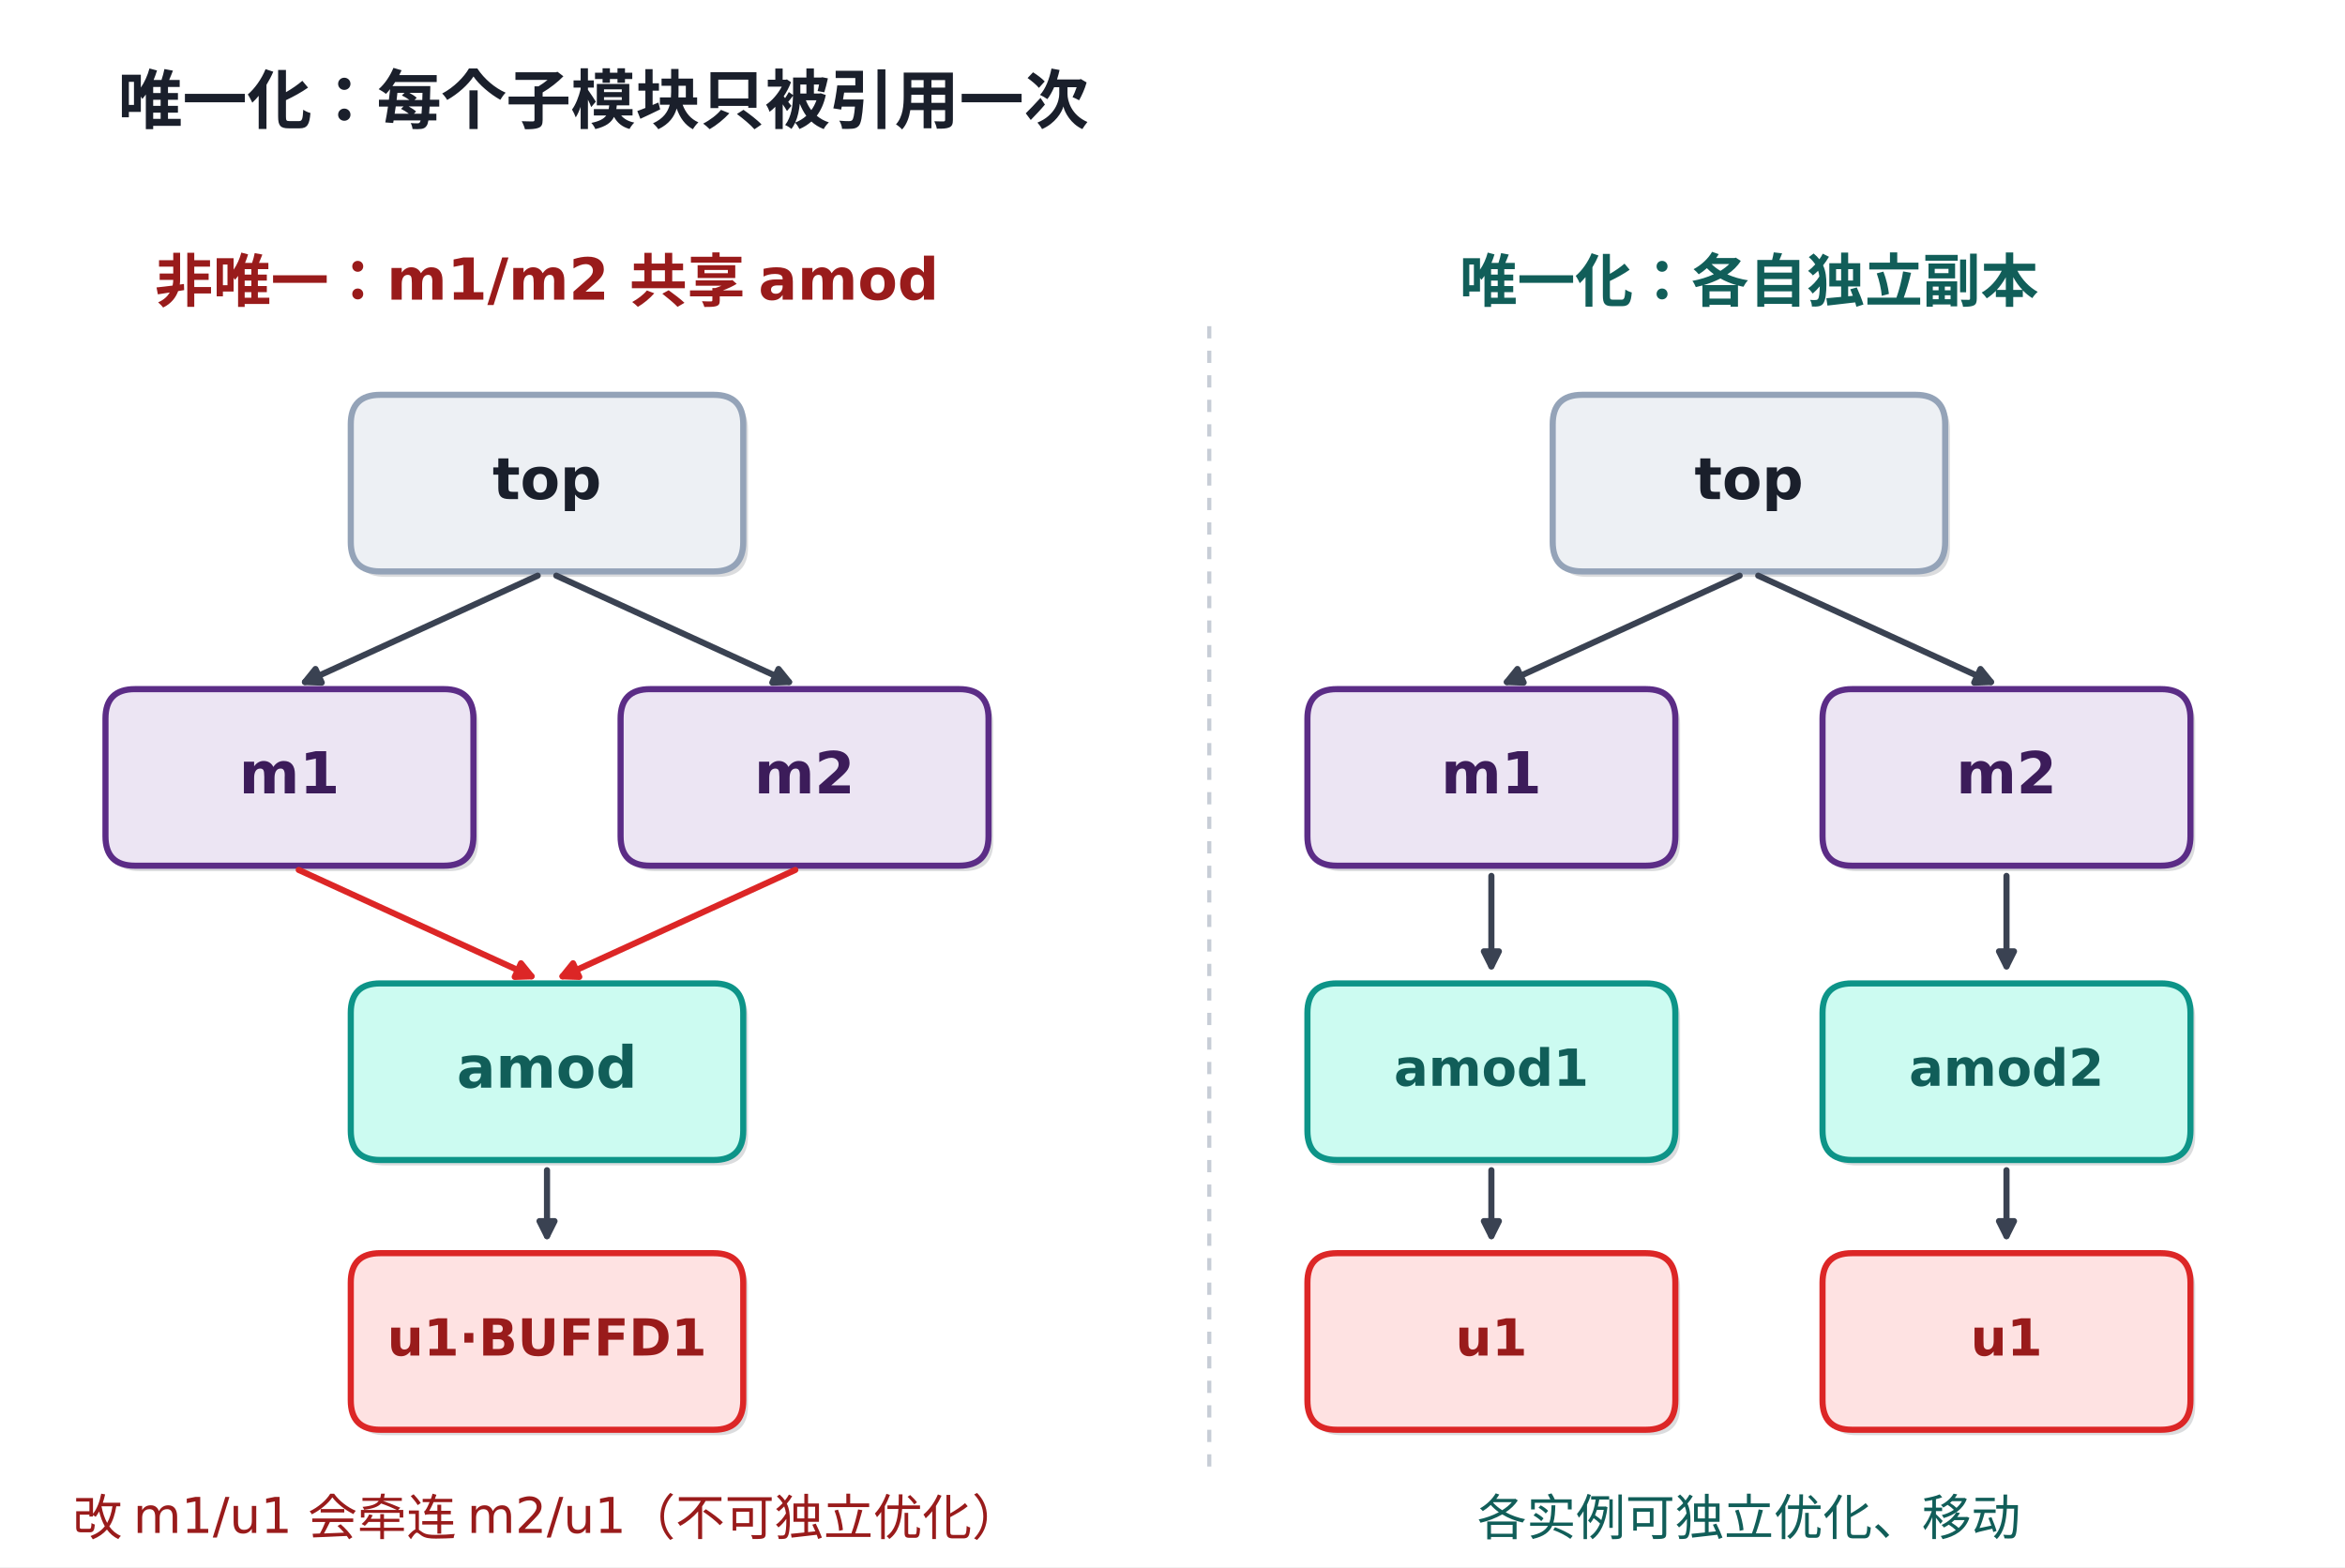
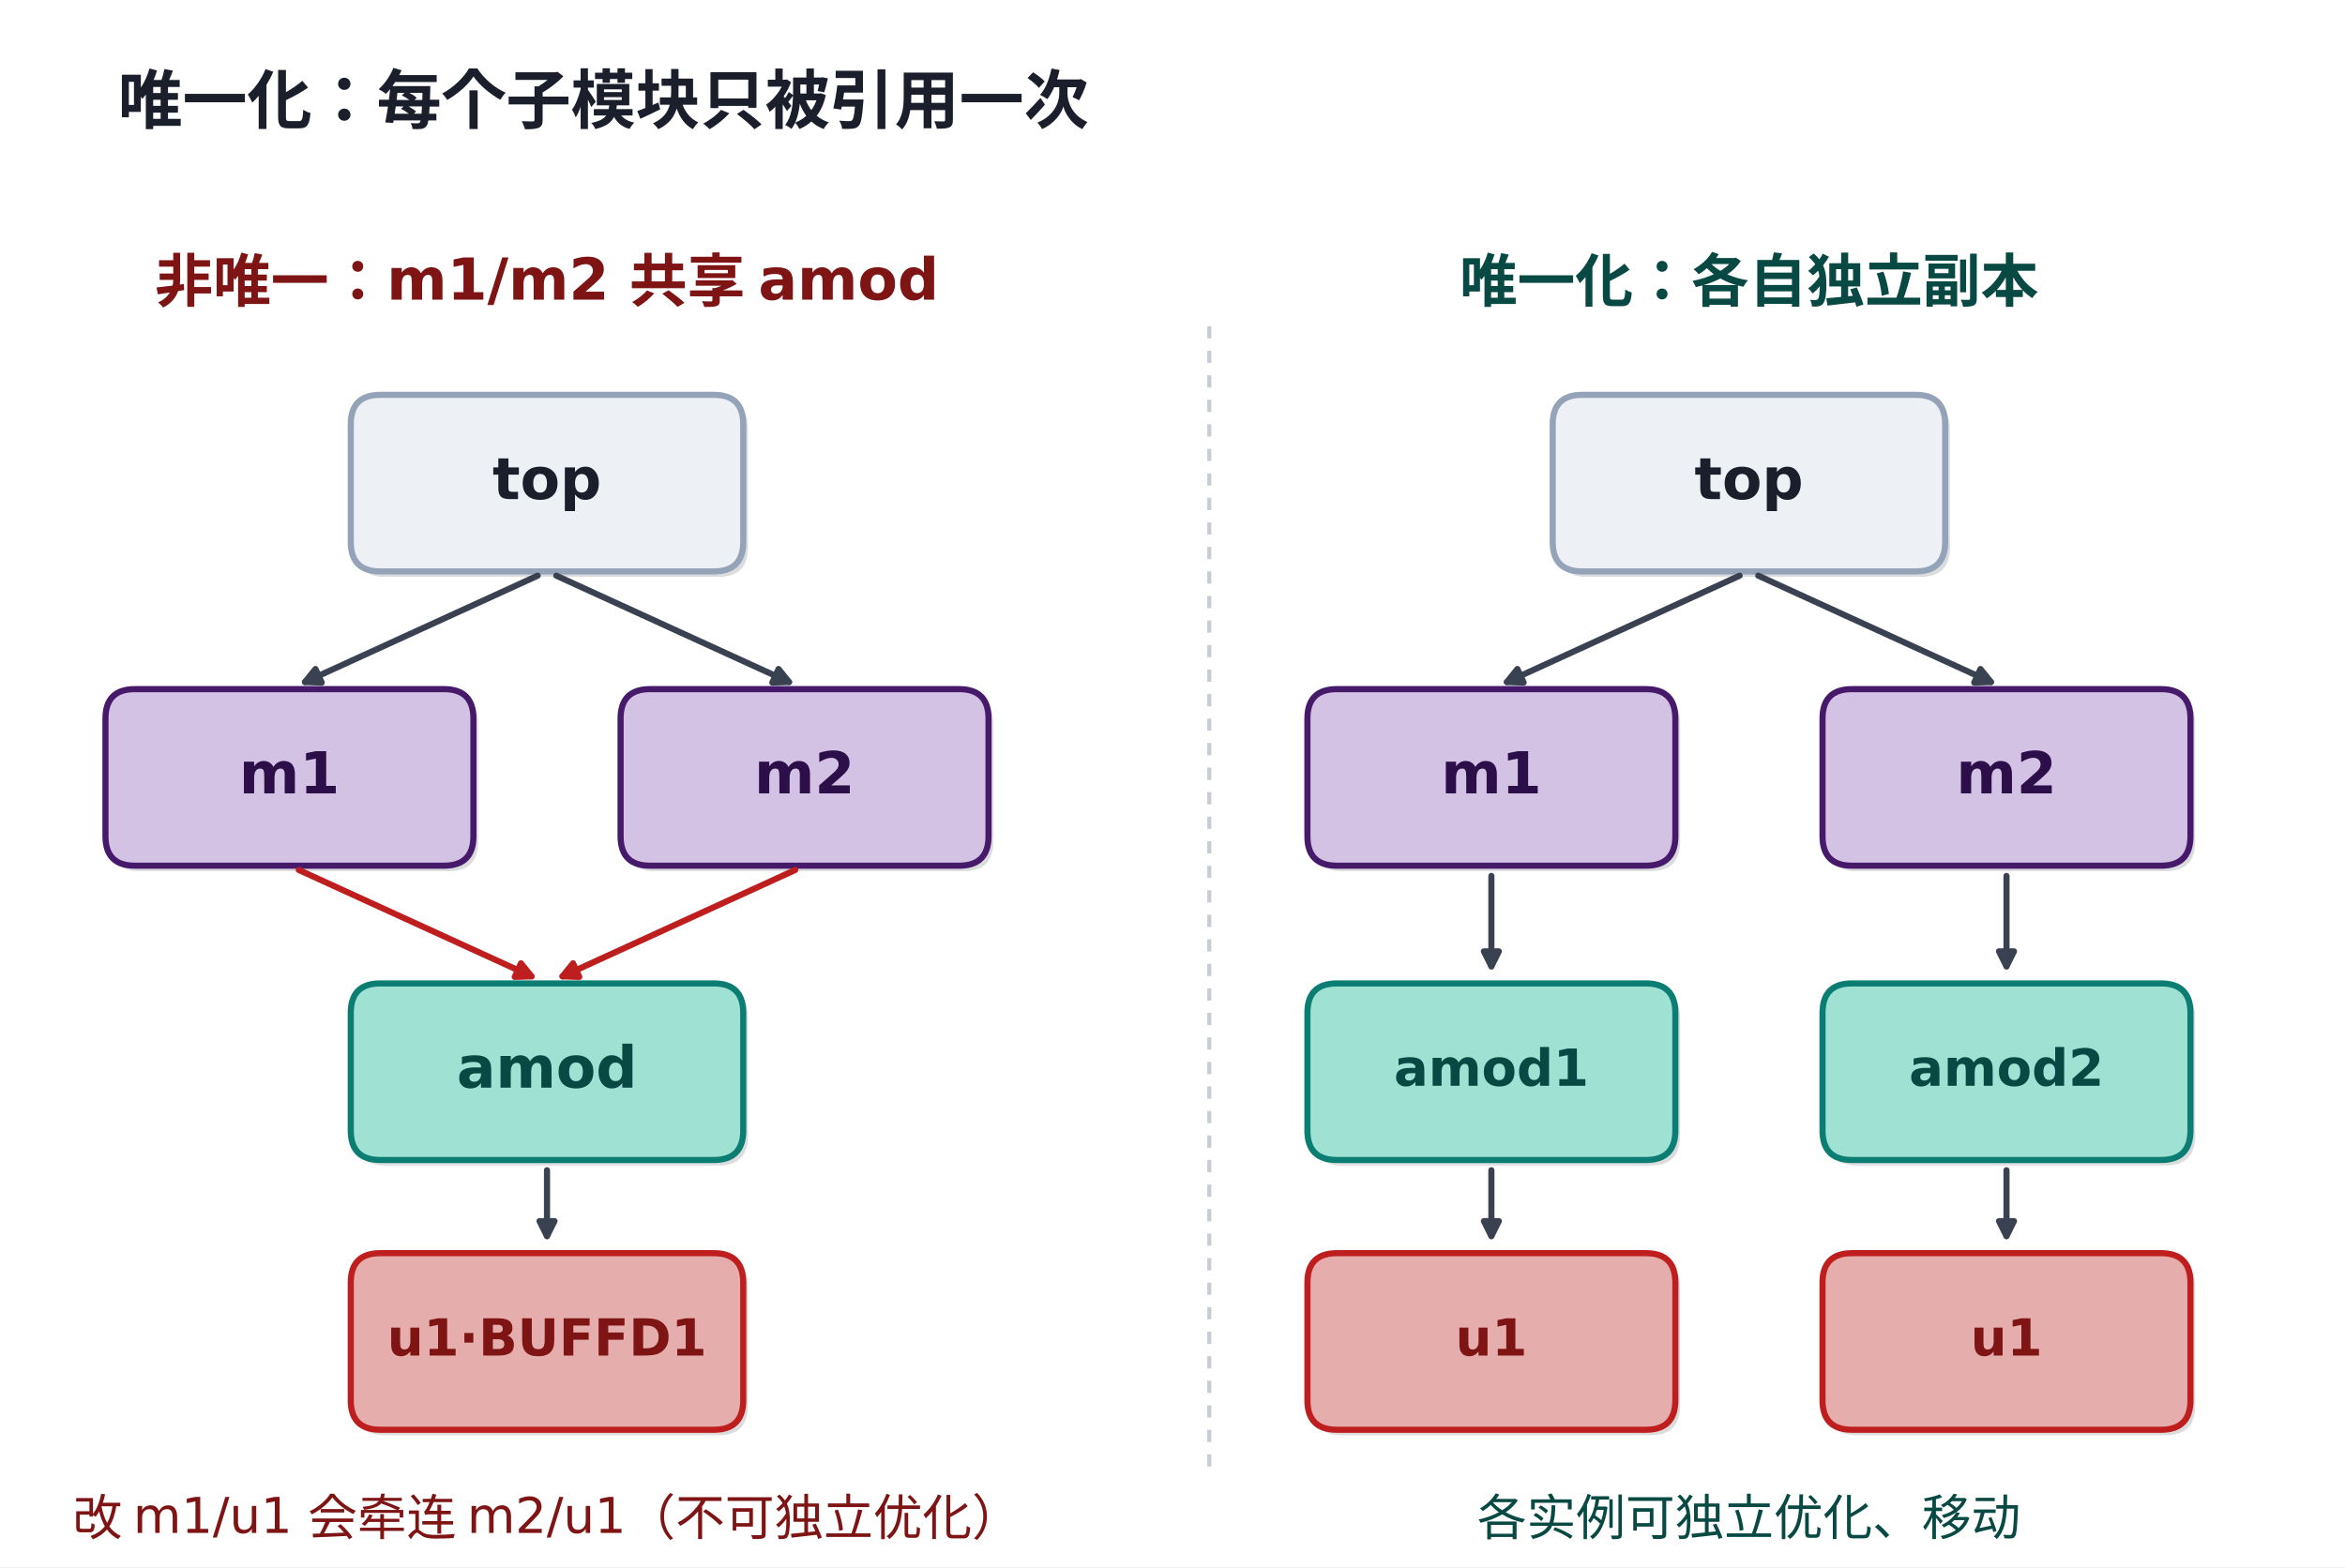
<svg xmlns="http://www.w3.org/2000/svg" width="688.32pt" height="460.085pt" viewBox="0 0 688.32 460.085" version="1.1">
  <defs>
    <style type="text/css">*{stroke-linejoin: round; stroke-linecap: butt}</style>
  </defs>
  <g id="figure_1">
    <g id="patch_1">
      <path d="M 0 460.085  L 688.32 460.085  L 688.32 0  L 0 0  z " style="fill: #ffffff" />
    </g>
    <g id="axes_1">
      <g id="patch_2">
-         <path d="M 5.76 452.16  L 682.56 452.16  L 682.56 5.76  L 5.76 5.76  z " clip-path="url(#pce12f690be)" style="fill: #ffffff" />
+         <path d="M 5.76 452.16  L 682.56 452.16  L 682.56 5.76  L 5.76 5.76  z " clip-path="url(#pd309c76c77)" style="fill: #ffffff" />
      </g>
      <g id="patch_3">
-         <path d="M 113 169.36  L 210.92 169.36  Q 219.56 169.36 219.56 160.72  L 219.56 126.16  Q 219.56 117.52 210.92 117.52  L 113 117.52  Q 104.36 117.52 104.36 126.16  L 104.36 160.72  Q 104.36 169.36 113 169.36  z " clip-path="url(#pce12f690be)" style="fill: #1a1f2b; opacity: 0.16" />
-         <path d="M 111.6 167.76  L 209.52 167.76  Q 218.16 167.76 218.16 159.12  L 218.16 124.56  Q 218.16 115.92 209.52 115.92  L 111.6 115.92  Q 102.96 115.92 102.96 124.56  L 102.96 159.12  Q 102.96 167.76 111.6 167.76  z " clip-path="url(#pce12f690be)" style="fill: #edf0f4; stroke: #94a3b8; stroke-width: 1.8; stroke-linejoin: miter" />
+         <path d="M 113 169.36  L 210.92 169.36  Q 219.56 169.36 219.56 160.72  L 219.56 126.16  Q 219.56 117.52 210.92 117.52  L 113 117.52  Q 104.36 117.52 104.36 126.16  L 104.36 160.72  Q 104.36 169.36 113 169.36  z " clip-path="url(#pd309c76c77)" style="fill: #1a1f2b; opacity: 0.16" />
+         <path d="M 111.6 167.76  L 209.52 167.76  Q 218.16 167.76 218.16 159.12  L 218.16 124.56  Q 218.16 115.92 209.52 115.92  L 111.6 115.92  Q 102.96 115.92 102.96 124.56  L 102.96 159.12  Q 102.96 167.76 111.6 167.76  z " clip-path="url(#pd309c76c77)" style="fill: #edf0f4; stroke: #94a3b8; stroke-width: 1.8; stroke-linejoin: miter" />
      </g>
      <g id="patch_4">
-         <path d="M 41 255.76  L 131.72 255.76  Q 140.36 255.76 140.36 247.12  L 140.36 212.56  Q 140.36 203.92 131.72 203.92  L 41 203.92  Q 32.36 203.92 32.36 212.56  L 32.36 247.12  Q 32.36 255.76 41 255.76  z " clip-path="url(#pce12f690be)" style="fill: #1a1f2b; opacity: 0.16" />
-         <path d="M 39.6 254.16  L 130.32 254.16  Q 138.96 254.16 138.96 245.52  L 138.96 210.96  Q 138.96 202.32 130.32 202.32  L 39.6 202.32  Q 30.96 202.32 30.96 210.96  L 30.96 245.52  Q 30.96 254.16 39.6 254.16  z " clip-path="url(#pce12f690be)" style="fill: #ece5f3; stroke: #5b2c86; stroke-width: 1.8; stroke-linejoin: miter" />
+         <path d="M 41 255.76  L 131.72 255.76  Q 140.36 255.76 140.36 247.12  L 140.36 212.56  Q 140.36 203.92 131.72 203.92  L 41 203.92  Q 32.36 203.92 32.36 212.56  L 32.36 247.12  Q 32.36 255.76 41 255.76  z " clip-path="url(#pd309c76c77)" style="fill: #1a1f2b; opacity: 0.16" />
+         <path d="M 39.6 254.16  L 130.32 254.16  Q 138.96 254.16 138.96 245.52  L 138.96 210.96  Q 138.96 202.32 130.32 202.32  L 39.6 202.32  Q 30.96 202.32 30.96 210.96  L 30.96 245.52  Q 30.96 254.16 39.6 254.16  z " clip-path="url(#pd309c76c77)" style="fill: #d4c2e5; stroke: #46196b; stroke-width: 1.8; stroke-linejoin: miter" />
      </g>
      <g id="patch_5">
-         <path d="M 192.2 255.76  L 282.92 255.76  Q 291.56 255.76 291.56 247.12  L 291.56 212.56  Q 291.56 203.92 282.92 203.92  L 192.2 203.92  Q 183.56 203.92 183.56 212.56  L 183.56 247.12  Q 183.56 255.76 192.2 255.76  z " clip-path="url(#pce12f690be)" style="fill: #1a1f2b; opacity: 0.16" />
-         <path d="M 190.8 254.16  L 281.52 254.16  Q 290.16 254.16 290.16 245.52  L 290.16 210.96  Q 290.16 202.32 281.52 202.32  L 190.8 202.32  Q 182.16 202.32 182.16 210.96  L 182.16 245.52  Q 182.16 254.16 190.8 254.16  z " clip-path="url(#pce12f690be)" style="fill: #ece5f3; stroke: #5b2c86; stroke-width: 1.8; stroke-linejoin: miter" />
+         <path d="M 192.2 255.76  L 282.92 255.76  Q 291.56 255.76 291.56 247.12  L 291.56 212.56  Q 291.56 203.92 282.92 203.92  L 192.2 203.92  Q 183.56 203.92 183.56 212.56  L 183.56 247.12  Q 183.56 255.76 192.2 255.76  z " clip-path="url(#pd309c76c77)" style="fill: #1a1f2b; opacity: 0.16" />
+         <path d="M 190.8 254.16  L 281.52 254.16  Q 290.16 254.16 290.16 245.52  L 290.16 210.96  Q 290.16 202.32 281.52 202.32  L 190.8 202.32  Q 182.16 202.32 182.16 210.96  L 182.16 245.52  Q 182.16 254.16 190.8 254.16  z " clip-path="url(#pd309c76c77)" style="fill: #d4c2e5; stroke: #46196b; stroke-width: 1.8; stroke-linejoin: miter" />
      </g>
      <g id="patch_6">
-         <path d="M 113 342.16  L 210.92 342.16  Q 219.56 342.16 219.56 333.52  L 219.56 298.96  Q 219.56 290.32 210.92 290.32  L 113 290.32  Q 104.36 290.32 104.36 298.96  L 104.36 333.52  Q 104.36 342.16 113 342.16  z " clip-path="url(#pce12f690be)" style="fill: #1a1f2b; opacity: 0.16" />
-         <path d="M 111.6 340.56  L 209.52 340.56  Q 218.16 340.56 218.16 331.92  L 218.16 297.36  Q 218.16 288.72 209.52 288.72  L 111.6 288.72  Q 102.96 288.72 102.96 297.36  L 102.96 331.92  Q 102.96 340.56 111.6 340.56  z " clip-path="url(#pce12f690be)" style="fill: #ccfbf1; stroke: #0d9488; stroke-width: 1.8; stroke-linejoin: miter" />
+         <path d="M 113 342.16  L 210.92 342.16  Q 219.56 342.16 219.56 333.52  L 219.56 298.96  Q 219.56 290.32 210.92 290.32  L 113 290.32  Q 104.36 290.32 104.36 298.96  L 104.36 333.52  Q 104.36 342.16 113 342.16  z " clip-path="url(#pd309c76c77)" style="fill: #1a1f2b; opacity: 0.16" />
+         <path d="M 111.6 340.56  L 209.52 340.56  Q 218.16 340.56 218.16 331.92  L 218.16 297.36  Q 218.16 288.72 209.52 288.72  L 111.6 288.72  Q 102.96 288.72 102.96 297.36  L 102.96 331.92  Q 102.96 340.56 111.6 340.56  z " clip-path="url(#pd309c76c77)" style="fill: #9fe2d4; stroke: #0b7d72; stroke-width: 1.8; stroke-linejoin: miter" />
      </g>
      <g id="patch_7">
-         <path d="M 113 421.36  L 210.92 421.36  Q 219.56 421.36 219.56 412.72  L 219.56 378.16  Q 219.56 369.52 210.92 369.52  L 113 369.52  Q 104.36 369.52 104.36 378.16  L 104.36 412.72  Q 104.36 421.36 113 421.36  z " clip-path="url(#pce12f690be)" style="fill: #1a1f2b; opacity: 0.16" />
-         <path d="M 111.6 419.76  L 209.52 419.76  Q 218.16 419.76 218.16 411.12  L 218.16 376.56  Q 218.16 367.92 209.52 367.92  L 111.6 367.92  Q 102.96 367.92 102.96 376.56  L 102.96 411.12  Q 102.96 419.76 111.6 419.76  z " clip-path="url(#pce12f690be)" style="fill: #fee2e2; stroke: #dc2626; stroke-width: 1.8; stroke-linejoin: miter" />
+         <path d="M 113 421.36  L 210.92 421.36  Q 219.56 421.36 219.56 412.72  L 219.56 378.16  Q 219.56 369.52 210.92 369.52  L 113 369.52  Q 104.36 369.52 104.36 378.16  L 104.36 412.72  Q 104.36 421.36 113 421.36  z " clip-path="url(#pd309c76c77)" style="fill: #1a1f2b; opacity: 0.16" />
+         <path d="M 111.6 419.76  L 209.52 419.76  Q 218.16 419.76 218.16 411.12  L 218.16 376.56  Q 218.16 367.92 209.52 367.92  L 111.6 367.92  Q 102.96 367.92 102.96 376.56  L 102.96 411.12  Q 102.96 419.76 111.6 419.76  z " clip-path="url(#pd309c76c77)" style="fill: #e6adad; stroke: #be1e1e; stroke-width: 1.8; stroke-linejoin: miter" />
      </g>
      <g id="patch_8">
-         <path d="M 465.8 169.36  L 563.72 169.36  Q 572.36 169.36 572.36 160.72  L 572.36 126.16  Q 572.36 117.52 563.72 117.52  L 465.8 117.52  Q 457.16 117.52 457.16 126.16  L 457.16 160.72  Q 457.16 169.36 465.8 169.36  z " clip-path="url(#pce12f690be)" style="fill: #1a1f2b; opacity: 0.16" />
-         <path d="M 464.4 167.76  L 562.32 167.76  Q 570.96 167.76 570.96 159.12  L 570.96 124.56  Q 570.96 115.92 562.32 115.92  L 464.4 115.92  Q 455.76 115.92 455.76 124.56  L 455.76 159.12  Q 455.76 167.76 464.4 167.76  z " clip-path="url(#pce12f690be)" style="fill: #edf0f4; stroke: #94a3b8; stroke-width: 1.8; stroke-linejoin: miter" />
+         <path d="M 465.8 169.36  L 563.72 169.36  Q 572.36 169.36 572.36 160.72  L 572.36 126.16  Q 572.36 117.52 563.72 117.52  L 465.8 117.52  Q 457.16 117.52 457.16 126.16  L 457.16 160.72  Q 457.16 169.36 465.8 169.36  z " clip-path="url(#pd309c76c77)" style="fill: #1a1f2b; opacity: 0.16" />
+         <path d="M 464.4 167.76  L 562.32 167.76  Q 570.96 167.76 570.96 159.12  L 570.96 124.56  Q 570.96 115.92 562.32 115.92  L 464.4 115.92  Q 455.76 115.92 455.76 124.56  L 455.76 159.12  Q 455.76 167.76 464.4 167.76  z " clip-path="url(#pd309c76c77)" style="fill: #edf0f4; stroke: #94a3b8; stroke-width: 1.8; stroke-linejoin: miter" />
      </g>
      <g id="patch_9">
-         <path d="M 393.8 255.76  L 484.52 255.76  Q 493.16 255.76 493.16 247.12  L 493.16 212.56  Q 493.16 203.92 484.52 203.92  L 393.8 203.92  Q 385.16 203.92 385.16 212.56  L 385.16 247.12  Q 385.16 255.76 393.8 255.76  z " clip-path="url(#pce12f690be)" style="fill: #1a1f2b; opacity: 0.16" />
-         <path d="M 392.4 254.16  L 483.12 254.16  Q 491.76 254.16 491.76 245.52  L 491.76 210.96  Q 491.76 202.32 483.12 202.32  L 392.4 202.32  Q 383.76 202.32 383.76 210.96  L 383.76 245.52  Q 383.76 254.16 392.4 254.16  z " clip-path="url(#pce12f690be)" style="fill: #ece5f3; stroke: #5b2c86; stroke-width: 1.8; stroke-linejoin: miter" />
+         <path d="M 393.8 255.76  L 484.52 255.76  Q 493.16 255.76 493.16 247.12  L 493.16 212.56  Q 493.16 203.92 484.52 203.92  L 393.8 203.92  Q 385.16 203.92 385.16 212.56  L 385.16 247.12  Q 385.16 255.76 393.8 255.76  z " clip-path="url(#pd309c76c77)" style="fill: #1a1f2b; opacity: 0.16" />
+         <path d="M 392.4 254.16  L 483.12 254.16  Q 491.76 254.16 491.76 245.52  L 491.76 210.96  Q 491.76 202.32 483.12 202.32  L 392.4 202.32  Q 383.76 202.32 383.76 210.96  L 383.76 245.52  Q 383.76 254.16 392.4 254.16  z " clip-path="url(#pd309c76c77)" style="fill: #d4c2e5; stroke: #46196b; stroke-width: 1.8; stroke-linejoin: miter" />
      </g>
      <g id="patch_10">
-         <path d="M 545 255.76  L 635.72 255.76  Q 644.36 255.76 644.36 247.12  L 644.36 212.56  Q 644.36 203.92 635.72 203.92  L 545 203.92  Q 536.36 203.92 536.36 212.56  L 536.36 247.12  Q 536.36 255.76 545 255.76  z " clip-path="url(#pce12f690be)" style="fill: #1a1f2b; opacity: 0.16" />
-         <path d="M 543.6 254.16  L 634.32 254.16  Q 642.96 254.16 642.96 245.52  L 642.96 210.96  Q 642.96 202.32 634.32 202.32  L 543.6 202.32  Q 534.96 202.32 534.96 210.96  L 534.96 245.52  Q 534.96 254.16 543.6 254.16  z " clip-path="url(#pce12f690be)" style="fill: #ece5f3; stroke: #5b2c86; stroke-width: 1.8; stroke-linejoin: miter" />
+         <path d="M 545 255.76  L 635.72 255.76  Q 644.36 255.76 644.36 247.12  L 644.36 212.56  Q 644.36 203.92 635.72 203.92  L 545 203.92  Q 536.36 203.92 536.36 212.56  L 536.36 247.12  Q 536.36 255.76 545 255.76  z " clip-path="url(#pd309c76c77)" style="fill: #1a1f2b; opacity: 0.16" />
+         <path d="M 543.6 254.16  L 634.32 254.16  Q 642.96 254.16 642.96 245.52  L 642.96 210.96  Q 642.96 202.32 634.32 202.32  L 543.6 202.32  Q 534.96 202.32 534.96 210.96  L 534.96 245.52  Q 534.96 254.16 543.6 254.16  z " clip-path="url(#pd309c76c77)" style="fill: #d4c2e5; stroke: #46196b; stroke-width: 1.8; stroke-linejoin: miter" />
      </g>
      <g id="patch_11">
-         <path d="M 393.8 342.16  L 484.52 342.16  Q 493.16 342.16 493.16 333.52  L 493.16 298.96  Q 493.16 290.32 484.52 290.32  L 393.8 290.32  Q 385.16 290.32 385.16 298.96  L 385.16 333.52  Q 385.16 342.16 393.8 342.16  z " clip-path="url(#pce12f690be)" style="fill: #1a1f2b; opacity: 0.16" />
-         <path d="M 392.4 340.56  L 483.12 340.56  Q 491.76 340.56 491.76 331.92  L 491.76 297.36  Q 491.76 288.72 483.12 288.72  L 392.4 288.72  Q 383.76 288.72 383.76 297.36  L 383.76 331.92  Q 383.76 340.56 392.4 340.56  z " clip-path="url(#pce12f690be)" style="fill: #ccfbf1; stroke: #0d9488; stroke-width: 1.8; stroke-linejoin: miter" />
+         <path d="M 393.8 342.16  L 484.52 342.16  Q 493.16 342.16 493.16 333.52  L 493.16 298.96  Q 493.16 290.32 484.52 290.32  L 393.8 290.32  Q 385.16 290.32 385.16 298.96  L 385.16 333.52  Q 385.16 342.16 393.8 342.16  z " clip-path="url(#pd309c76c77)" style="fill: #1a1f2b; opacity: 0.16" />
+         <path d="M 392.4 340.56  L 483.12 340.56  Q 491.76 340.56 491.76 331.92  L 491.76 297.36  Q 491.76 288.72 483.12 288.72  L 392.4 288.72  Q 383.76 288.72 383.76 297.36  L 383.76 331.92  Q 383.76 340.56 392.4 340.56  z " clip-path="url(#pd309c76c77)" style="fill: #9fe2d4; stroke: #0b7d72; stroke-width: 1.8; stroke-linejoin: miter" />
      </g>
      <g id="patch_12">
-         <path d="M 545 342.16  L 635.72 342.16  Q 644.36 342.16 644.36 333.52  L 644.36 298.96  Q 644.36 290.32 635.72 290.32  L 545 290.32  Q 536.36 290.32 536.36 298.96  L 536.36 333.52  Q 536.36 342.16 545 342.16  z " clip-path="url(#pce12f690be)" style="fill: #1a1f2b; opacity: 0.16" />
-         <path d="M 543.6 340.56  L 634.32 340.56  Q 642.96 340.56 642.96 331.92  L 642.96 297.36  Q 642.96 288.72 634.32 288.72  L 543.6 288.72  Q 534.96 288.72 534.96 297.36  L 534.96 331.92  Q 534.96 340.56 543.6 340.56  z " clip-path="url(#pce12f690be)" style="fill: #ccfbf1; stroke: #0d9488; stroke-width: 1.8; stroke-linejoin: miter" />
+         <path d="M 545 342.16  L 635.72 342.16  Q 644.36 342.16 644.36 333.52  L 644.36 298.96  Q 644.36 290.32 635.72 290.32  L 545 290.32  Q 536.36 290.32 536.36 298.96  L 536.36 333.52  Q 536.36 342.16 545 342.16  z " clip-path="url(#pd309c76c77)" style="fill: #1a1f2b; opacity: 0.16" />
+         <path d="M 543.6 340.56  L 634.32 340.56  Q 642.96 340.56 642.96 331.92  L 642.96 297.36  Q 642.96 288.72 634.32 288.72  L 543.6 288.72  Q 534.96 288.72 534.96 297.36  L 534.96 331.92  Q 534.96 340.56 543.6 340.56  z " clip-path="url(#pd309c76c77)" style="fill: #9fe2d4; stroke: #0b7d72; stroke-width: 1.8; stroke-linejoin: miter" />
      </g>
      <g id="patch_13">
-         <path d="M 393.8 421.36  L 484.52 421.36  Q 493.16 421.36 493.16 412.72  L 493.16 378.16  Q 493.16 369.52 484.52 369.52  L 393.8 369.52  Q 385.16 369.52 385.16 378.16  L 385.16 412.72  Q 385.16 421.36 393.8 421.36  z " clip-path="url(#pce12f690be)" style="fill: #1a1f2b; opacity: 0.16" />
-         <path d="M 392.4 419.76  L 483.12 419.76  Q 491.76 419.76 491.76 411.12  L 491.76 376.56  Q 491.76 367.92 483.12 367.92  L 392.4 367.92  Q 383.76 367.92 383.76 376.56  L 383.76 411.12  Q 383.76 419.76 392.4 419.76  z " clip-path="url(#pce12f690be)" style="fill: #fee2e2; stroke: #dc2626; stroke-width: 1.8; stroke-linejoin: miter" />
+         <path d="M 393.8 421.36  L 484.52 421.36  Q 493.16 421.36 493.16 412.72  L 493.16 378.16  Q 493.16 369.52 484.52 369.52  L 393.8 369.52  Q 385.16 369.52 385.16 378.16  L 385.16 412.72  Q 385.16 421.36 393.8 421.36  z " clip-path="url(#pd309c76c77)" style="fill: #1a1f2b; opacity: 0.16" />
+         <path d="M 392.4 419.76  L 483.12 419.76  Q 491.76 419.76 491.76 411.12  L 491.76 376.56  Q 491.76 367.92 483.12 367.92  L 392.4 367.92  Q 383.76 367.92 383.76 376.56  L 383.76 411.12  Q 383.76 419.76 392.4 419.76  z " clip-path="url(#pd309c76c77)" style="fill: #e6adad; stroke: #be1e1e; stroke-width: 1.8; stroke-linejoin: miter" />
      </g>
      <g id="patch_14">
-         <path d="M 545 421.36  L 635.72 421.36  Q 644.36 421.36 644.36 412.72  L 644.36 378.16  Q 644.36 369.52 635.72 369.52  L 545 369.52  Q 536.36 369.52 536.36 378.16  L 536.36 412.72  Q 536.36 421.36 545 421.36  z " clip-path="url(#pce12f690be)" style="fill: #1a1f2b; opacity: 0.16" />
-         <path d="M 543.6 419.76  L 634.32 419.76  Q 642.96 419.76 642.96 411.12  L 642.96 376.56  Q 642.96 367.92 634.32 367.92  L 543.6 367.92  Q 534.96 367.92 534.96 376.56  L 534.96 411.12  Q 534.96 419.76 543.6 419.76  z " clip-path="url(#pce12f690be)" style="fill: #fee2e2; stroke: #dc2626; stroke-width: 1.8; stroke-linejoin: miter" />
+         <path d="M 545 421.36  L 635.72 421.36  Q 644.36 421.36 644.36 412.72  L 644.36 378.16  Q 644.36 369.52 635.72 369.52  L 545 369.52  Q 536.36 369.52 536.36 378.16  L 536.36 412.72  Q 536.36 421.36 545 421.36  z " clip-path="url(#pd309c76c77)" style="fill: #1a1f2b; opacity: 0.16" />
+         <path d="M 543.6 419.76  L 634.32 419.76  Q 642.96 419.76 642.96 411.12  L 642.96 376.56  Q 642.96 367.92 634.32 367.92  L 543.6 367.92  Q 534.96 367.92 534.96 376.56  L 534.96 411.12  Q 534.96 419.76 543.6 419.76  z " clip-path="url(#pd309c76c77)" style="fill: #e6adad; stroke: #be1e1e; stroke-width: 1.8; stroke-linejoin: miter" />
      </g>
      <g id="line2d_1">
-         <path d="M 354.96 430.56  L 354.96 92.16  " clip-path="url(#pce12f690be)" style="fill: none; stroke-dasharray: 3.6,3.6; stroke-dashoffset: 0; stroke: #c7cdd6; stroke-width: 1.2" />
+         <path d="M 354.96 430.56  L 354.96 92.16  " clip-path="url(#pd309c76c77)" style="fill: none; stroke-dasharray: 3.6,3.6; stroke-dashoffset: 0; stroke: #c7cdd6; stroke-width: 1.2" />
      </g>
      <g id="text_1">
        <text style="font-weight: 700; font-size: 19px; font-family: 'Microsoft YaHei', 'Microsoft YaHei UI', 'SimHei', 'Segoe UI', 'DejaVu Sans', sans-serif; text-anchor: start; fill: #1a1f2b" x="34.56" y="36.192" transform="rotate(-0 34.56 36.19242)">唯一化：每个子模块只被引用一次</text>
      </g>
      <g id="text_2">
-         <text style="font-weight: 700; font-size: 17px; font-family: 'Microsoft YaHei', 'Microsoft YaHei UI', 'SimHei', 'Segoe UI', 'DejaVu Sans', sans-serif; text-anchor: middle; fill: #991b1b" x="160.56" y="88.56" transform="rotate(-0 160.56 88.56)">非唯一：m1/m2 共享 amod</text>
+         <text style="font-weight: 700; font-size: 17px; font-family: 'Microsoft YaHei', 'Microsoft YaHei UI', 'SimHei', 'Segoe UI', 'DejaVu Sans', sans-serif; text-anchor: middle; fill: #7e1414" x="160.56" y="88.56" transform="rotate(-0 160.56 88.56)">非唯一：m1/m2 共享 amod</text>
      </g>
      <g id="patch_15">
-         <path d="M 157.831 169.008  Q 122.759 185.041 89.517 200.237  " clip-path="url(#pce12f690be)" style="fill: none; stroke: #3a4252; stroke-width: 1.8; stroke-linecap: round" />
-         <path d="M 94.433 200.408  L 89.517 200.237  L 92.604 196.407  z " clip-path="url(#pce12f690be)" style="fill: #3a4252; stroke: #3a4252; stroke-width: 1.8; stroke-linecap: round" />
+         <path d="M 157.831 169.008  Q 122.759 185.041 89.517 200.237  " clip-path="url(#pd309c76c77)" style="fill: none; stroke: #3a4252; stroke-width: 1.8; stroke-linecap: round" />
+         <path d="M 94.433 200.408  L 89.517 200.237  L 92.604 196.407  z " clip-path="url(#pd309c76c77)" style="fill: #3a4252; stroke: #3a4252; stroke-width: 1.8; stroke-linecap: round" />
      </g>
      <g id="patch_16">
-         <path d="M 163.289 169.008  Q 198.361 185.041 231.603 200.237  " clip-path="url(#pce12f690be)" style="fill: none; stroke: #3a4252; stroke-width: 1.8; stroke-linecap: round" />
-         <path d="M 228.516 196.407  L 231.603 200.237  L 226.687 200.408  z " clip-path="url(#pce12f690be)" style="fill: #3a4252; stroke: #3a4252; stroke-width: 1.8; stroke-linecap: round" />
+         <path d="M 163.289 169.008  Q 198.361 185.041 231.603 200.237  " clip-path="url(#pd309c76c77)" style="fill: none; stroke: #3a4252; stroke-width: 1.8; stroke-linecap: round" />
+         <path d="M 228.516 196.407  L 231.603 200.237  L 226.687 200.408  z " clip-path="url(#pd309c76c77)" style="fill: #3a4252; stroke: #3a4252; stroke-width: 1.8; stroke-linecap: round" />
      </g>
      <g id="patch_17">
-         <path d="M 87.689 255.408  Q 122.761 271.441 156.003 286.637  " clip-path="url(#pce12f690be)" style="fill: none; stroke: #dc2626; stroke-width: 1.8; stroke-linecap: round" />
-         <path d="M 152.916 282.807  L 156.003 286.637  L 151.087 286.808  z " clip-path="url(#pce12f690be)" style="fill: #dc2626; stroke: #dc2626; stroke-width: 1.8; stroke-linecap: round" />
+         <path d="M 87.689 255.408  Q 122.761 271.441 156.003 286.637  " clip-path="url(#pd309c76c77)" style="fill: none; stroke: #be1e1e; stroke-width: 1.8; stroke-linecap: round" />
+         <path d="M 152.916 282.807  L 156.003 286.637  L 151.087 286.808  z " clip-path="url(#pd309c76c77)" style="fill: #be1e1e; stroke: #be1e1e; stroke-width: 1.8; stroke-linecap: round" />
      </g>
      <g id="patch_18">
-         <path d="M 233.431 255.408  Q 198.359 271.441 165.117 286.637  " clip-path="url(#pce12f690be)" style="fill: none; stroke: #dc2626; stroke-width: 1.8; stroke-linecap: round" />
-         <path d="M 170.033 286.808  L 165.117 286.637  L 168.204 282.807  z " clip-path="url(#pce12f690be)" style="fill: #dc2626; stroke: #dc2626; stroke-width: 1.8; stroke-linecap: round" />
+         <path d="M 233.431 255.408  Q 198.359 271.441 165.117 286.637  " clip-path="url(#pd309c76c77)" style="fill: none; stroke: #be1e1e; stroke-width: 1.8; stroke-linecap: round" />
+         <path d="M 170.033 286.808  L 165.117 286.637  L 168.204 282.807  z " clip-path="url(#pd309c76c77)" style="fill: #be1e1e; stroke: #be1e1e; stroke-width: 1.8; stroke-linecap: round" />
      </g>
      <g id="patch_19">
-         <path d="M 160.56 343.563  Q 160.56 354.241 160.56 362.907  " clip-path="url(#pce12f690be)" style="fill: none; stroke: #3a4252; stroke-width: 1.8; stroke-linecap: round" />
-         <path d="M 162.76 358.507  L 160.56 362.907  L 158.36 358.507  z " clip-path="url(#pce12f690be)" style="fill: #3a4252; stroke: #3a4252; stroke-width: 1.8; stroke-linecap: round" />
+         <path d="M 160.56 343.563  Q 160.56 354.241 160.56 362.907  " clip-path="url(#pd309c76c77)" style="fill: none; stroke: #3a4252; stroke-width: 1.8; stroke-linecap: round" />
+         <path d="M 162.76 358.507  L 160.56 362.907  L 158.36 358.507  z " clip-path="url(#pd309c76c77)" style="fill: #3a4252; stroke: #3a4252; stroke-width: 1.8; stroke-linecap: round" />
      </g>
      <g id="text_3">
-         <text style="font-weight: 700; font-size: 17px; font-family: 'Microsoft YaHei', 'Microsoft YaHei UI', 'SimHei', 'Segoe UI', 'DejaVu Sans', sans-serif; text-anchor: middle; fill: #115e59" x="513.36" y="88.56" transform="rotate(-0 513.36 88.56)">唯一化：各自独立副本</text>
+         <text style="font-weight: 700; font-size: 17px; font-family: 'Microsoft YaHei', 'Microsoft YaHei UI', 'SimHei', 'Segoe UI', 'DejaVu Sans', sans-serif; text-anchor: middle; fill: #084a43" x="513.36" y="88.56" transform="rotate(-0 513.36 88.56)">唯一化：各自独立副本</text>
      </g>
      <g id="patch_20">
-         <path d="M 510.631 169.008  Q 475.559 185.041 442.317 200.237  " clip-path="url(#pce12f690be)" style="fill: none; stroke: #3a4252; stroke-width: 1.8; stroke-linecap: round" />
-         <path d="M 447.233 200.408  L 442.317 200.237  L 445.404 196.407  z " clip-path="url(#pce12f690be)" style="fill: #3a4252; stroke: #3a4252; stroke-width: 1.8; stroke-linecap: round" />
+         <path d="M 510.631 169.008  Q 475.559 185.041 442.317 200.237  " clip-path="url(#pd309c76c77)" style="fill: none; stroke: #3a4252; stroke-width: 1.8; stroke-linecap: round" />
+         <path d="M 447.233 200.408  L 442.317 200.237  L 445.404 196.407  z " clip-path="url(#pd309c76c77)" style="fill: #3a4252; stroke: #3a4252; stroke-width: 1.8; stroke-linecap: round" />
      </g>
      <g id="patch_21">
-         <path d="M 516.089 169.008  Q 551.161 185.041 584.403 200.237  " clip-path="url(#pce12f690be)" style="fill: none; stroke: #3a4252; stroke-width: 1.8; stroke-linecap: round" />
-         <path d="M 581.316 196.407  L 584.403 200.237  L 579.487 200.408  z " clip-path="url(#pce12f690be)" style="fill: #3a4252; stroke: #3a4252; stroke-width: 1.8; stroke-linecap: round" />
+         <path d="M 516.089 169.008  Q 551.161 185.041 584.403 200.237  " clip-path="url(#pd309c76c77)" style="fill: none; stroke: #3a4252; stroke-width: 1.8; stroke-linecap: round" />
+         <path d="M 581.316 196.407  L 584.403 200.237  L 579.487 200.408  z " clip-path="url(#pd309c76c77)" style="fill: #3a4252; stroke: #3a4252; stroke-width: 1.8; stroke-linecap: round" />
      </g>
      <g id="patch_22">
-         <path d="M 437.76 257.16  Q 437.76 271.439 437.76 283.706  " clip-path="url(#pce12f690be)" style="fill: none; stroke: #3a4252; stroke-width: 1.8; stroke-linecap: round" />
-         <path d="M 439.96 279.306  L 437.76 283.706  L 435.56 279.306  z " clip-path="url(#pce12f690be)" style="fill: #3a4252; stroke: #3a4252; stroke-width: 1.8; stroke-linecap: round" />
+         <path d="M 437.76 257.16  Q 437.76 271.439 437.76 283.706  " clip-path="url(#pd309c76c77)" style="fill: none; stroke: #3a4252; stroke-width: 1.8; stroke-linecap: round" />
+         <path d="M 439.96 279.306  L 437.76 283.706  L 435.56 279.306  z " clip-path="url(#pd309c76c77)" style="fill: #3a4252; stroke: #3a4252; stroke-width: 1.8; stroke-linecap: round" />
      </g>
      <g id="patch_23">
-         <path d="M 588.96 257.16  Q 588.96 271.439 588.96 283.706  " clip-path="url(#pce12f690be)" style="fill: none; stroke: #3a4252; stroke-width: 1.8; stroke-linecap: round" />
-         <path d="M 591.16 279.306  L 588.96 283.706  L 586.76 279.306  z " clip-path="url(#pce12f690be)" style="fill: #3a4252; stroke: #3a4252; stroke-width: 1.8; stroke-linecap: round" />
+         <path d="M 588.96 257.16  Q 588.96 271.439 588.96 283.706  " clip-path="url(#pd309c76c77)" style="fill: none; stroke: #3a4252; stroke-width: 1.8; stroke-linecap: round" />
+         <path d="M 591.16 279.306  L 588.96 283.706  L 586.76 279.306  z " clip-path="url(#pd309c76c77)" style="fill: #3a4252; stroke: #3a4252; stroke-width: 1.8; stroke-linecap: round" />
      </g>
      <g id="patch_24">
-         <path d="M 437.76 343.563  Q 437.76 354.241 437.76 362.907  " clip-path="url(#pce12f690be)" style="fill: none; stroke: #3a4252; stroke-width: 1.8; stroke-linecap: round" />
-         <path d="M 439.96 358.507  L 437.76 362.907  L 435.56 358.507  z " clip-path="url(#pce12f690be)" style="fill: #3a4252; stroke: #3a4252; stroke-width: 1.8; stroke-linecap: round" />
+         <path d="M 437.76 343.563  Q 437.76 354.241 437.76 362.907  " clip-path="url(#pd309c76c77)" style="fill: none; stroke: #3a4252; stroke-width: 1.8; stroke-linecap: round" />
+         <path d="M 439.96 358.507  L 437.76 362.907  L 435.56 358.507  z " clip-path="url(#pd309c76c77)" style="fill: #3a4252; stroke: #3a4252; stroke-width: 1.8; stroke-linecap: round" />
      </g>
      <g id="patch_25">
-         <path d="M 588.96 343.563  Q 588.96 354.241 588.96 362.907  " clip-path="url(#pce12f690be)" style="fill: none; stroke: #3a4252; stroke-width: 1.8; stroke-linecap: round" />
-         <path d="M 591.16 358.507  L 588.96 362.907  L 586.76 358.507  z " clip-path="url(#pce12f690be)" style="fill: #3a4252; stroke: #3a4252; stroke-width: 1.8; stroke-linecap: round" />
+         <path d="M 588.96 343.563  Q 588.96 354.241 588.96 362.907  " clip-path="url(#pd309c76c77)" style="fill: none; stroke: #3a4252; stroke-width: 1.8; stroke-linecap: round" />
+         <path d="M 591.16 358.507  L 588.96 362.907  L 586.76 358.507  z " clip-path="url(#pd309c76c77)" style="fill: #3a4252; stroke: #3a4252; stroke-width: 1.8; stroke-linecap: round" />
      </g>
      <g id="text_4">
-         <text style="font-size: 14.5px; font-family: 'Microsoft YaHei', 'Microsoft YaHei UI', 'SimHei', 'Segoe UI', 'DejaVu Sans', sans-serif; text-anchor: middle; fill: #991b1b" x="160.56" y="450.72" transform="rotate(-0 160.56 450.72)">改 m1/u1 会牵连 m2/u1（不可独立优化）</text>
+         <text style="font-size: 14.5px; font-family: 'Microsoft YaHei', 'Microsoft YaHei UI', 'SimHei', 'Segoe UI', 'DejaVu Sans', sans-serif; text-anchor: middle; fill: #7e1414" x="160.56" y="450.72" transform="rotate(-0 160.56 450.72)">改 m1/u1 会牵连 m2/u1（不可独立优化）</text>
      </g>
      <g id="text_5">
-         <text style="font-size: 14.5px; font-family: 'Microsoft YaHei', 'Microsoft YaHei UI', 'SimHei', 'Segoe UI', 'DejaVu Sans', sans-serif; text-anchor: middle; fill: #115e59" x="513.36" y="450.72" transform="rotate(-0 513.36 450.72)">各实例可独立优化、移动</text>
+         <text style="font-size: 14.5px; font-family: 'Microsoft YaHei', 'Microsoft YaHei UI', 'SimHei', 'Segoe UI', 'DejaVu Sans', sans-serif; text-anchor: middle; fill: #084a43" x="513.36" y="450.72" transform="rotate(-0 513.36 450.72)">各实例可独立优化、移动</text>
      </g>
      <g id="text_6">
        <text style="font-weight: 700; font-size: 17px; font-family: 'Microsoft YaHei', 'Microsoft YaHei UI', 'SimHei', 'Segoe UI', 'DejaVu Sans', sans-serif; text-anchor: middle; fill: #1a1f2b" x="160.56" y="146.522" transform="rotate(-0 160.56 146.5216)">top</text>
      </g>
      <g id="text_7">
-         <text style="font-weight: 700; font-size: 17px; font-family: 'Microsoft YaHei', 'Microsoft YaHei UI', 'SimHei', 'Segoe UI', 'DejaVu Sans', sans-serif; text-anchor: middle; fill: #3c1c5a" x="84.96" y="232.922" transform="rotate(-0 84.96 232.9216)">m1</text>
+         <text style="font-weight: 700; font-size: 17px; font-family: 'Microsoft YaHei', 'Microsoft YaHei UI', 'SimHei', 'Segoe UI', 'DejaVu Sans', sans-serif; text-anchor: middle; fill: #2c0e48" x="84.96" y="232.922" transform="rotate(-0 84.96 232.9216)">m1</text>
      </g>
      <g id="text_8">
-         <text style="font-weight: 700; font-size: 17px; font-family: 'Microsoft YaHei', 'Microsoft YaHei UI', 'SimHei', 'Segoe UI', 'DejaVu Sans', sans-serif; text-anchor: middle; fill: #3c1c5a" x="236.16" y="232.922" transform="rotate(-0 236.16 232.9216)">m2</text>
+         <text style="font-weight: 700; font-size: 17px; font-family: 'Microsoft YaHei', 'Microsoft YaHei UI', 'SimHei', 'Segoe UI', 'DejaVu Sans', sans-serif; text-anchor: middle; fill: #2c0e48" x="236.16" y="232.922" transform="rotate(-0 236.16 232.9216)">m2</text>
      </g>
      <g id="text_9">
-         <text style="font-weight: 700; font-size: 17px; font-family: 'Microsoft YaHei', 'Microsoft YaHei UI', 'SimHei', 'Segoe UI', 'DejaVu Sans', sans-serif; text-anchor: middle; fill: #115e59" x="160.56" y="319.322" transform="rotate(-0 160.56 319.3216)">amod</text>
+         <text style="font-weight: 700; font-size: 17px; font-family: 'Microsoft YaHei', 'Microsoft YaHei UI', 'SimHei', 'Segoe UI', 'DejaVu Sans', sans-serif; text-anchor: middle; fill: #084a43" x="160.56" y="319.322" transform="rotate(-0 160.56 319.3216)">amod</text>
      </g>
      <g id="text_10">
-         <text style="font-weight: 700; font-size: 15px; font-family: 'Microsoft YaHei', 'Microsoft YaHei UI', 'SimHei', 'Segoe UI', 'DejaVu Sans', sans-serif; text-anchor: middle; fill: #991b1b" x="160.56" y="397.971" transform="rotate(-0 160.56 397.9709)">u1·BUFFD1</text>
+         <text style="font-weight: 700; font-size: 15px; font-family: 'Microsoft YaHei', 'Microsoft YaHei UI', 'SimHei', 'Segoe UI', 'DejaVu Sans', sans-serif; text-anchor: middle; fill: #7e1414" x="160.56" y="397.971" transform="rotate(-0 160.56 397.9709)">u1·BUFFD1</text>
      </g>
      <g id="text_11">
        <text style="font-weight: 700; font-size: 17px; font-family: 'Microsoft YaHei', 'Microsoft YaHei UI', 'SimHei', 'Segoe UI', 'DejaVu Sans', sans-serif; text-anchor: middle; fill: #1a1f2b" x="513.36" y="146.522" transform="rotate(-0 513.36 146.5216)">top</text>
      </g>
      <g id="text_12">
-         <text style="font-weight: 700; font-size: 17px; font-family: 'Microsoft YaHei', 'Microsoft YaHei UI', 'SimHei', 'Segoe UI', 'DejaVu Sans', sans-serif; text-anchor: middle; fill: #3c1c5a" x="437.76" y="232.922" transform="rotate(-0 437.76 232.9216)">m1</text>
+         <text style="font-weight: 700; font-size: 17px; font-family: 'Microsoft YaHei', 'Microsoft YaHei UI', 'SimHei', 'Segoe UI', 'DejaVu Sans', sans-serif; text-anchor: middle; fill: #2c0e48" x="437.76" y="232.922" transform="rotate(-0 437.76 232.9216)">m1</text>
      </g>
      <g id="text_13">
-         <text style="font-weight: 700; font-size: 17px; font-family: 'Microsoft YaHei', 'Microsoft YaHei UI', 'SimHei', 'Segoe UI', 'DejaVu Sans', sans-serif; text-anchor: middle; fill: #3c1c5a" x="588.96" y="232.922" transform="rotate(-0 588.96 232.9216)">m2</text>
+         <text style="font-weight: 700; font-size: 17px; font-family: 'Microsoft YaHei', 'Microsoft YaHei UI', 'SimHei', 'Segoe UI', 'DejaVu Sans', sans-serif; text-anchor: middle; fill: #2c0e48" x="588.96" y="232.922" transform="rotate(-0 588.96 232.9216)">m2</text>
      </g>
      <g id="text_14">
-         <text style="font-weight: 700; font-size: 15px; font-family: 'Microsoft YaHei', 'Microsoft YaHei UI', 'SimHei', 'Segoe UI', 'DejaVu Sans', sans-serif; text-anchor: middle; fill: #115e59" x="437.76" y="318.771" transform="rotate(-0 437.76 318.7709)">amod1</text>
+         <text style="font-weight: 700; font-size: 15px; font-family: 'Microsoft YaHei', 'Microsoft YaHei UI', 'SimHei', 'Segoe UI', 'DejaVu Sans', sans-serif; text-anchor: middle; fill: #084a43" x="437.76" y="318.771" transform="rotate(-0 437.76 318.7709)">amod1</text>
      </g>
      <g id="text_15">
-         <text style="font-weight: 700; font-size: 15px; font-family: 'Microsoft YaHei', 'Microsoft YaHei UI', 'SimHei', 'Segoe UI', 'DejaVu Sans', sans-serif; text-anchor: middle; fill: #115e59" x="588.96" y="318.771" transform="rotate(-0 588.96 318.7709)">amod2</text>
+         <text style="font-weight: 700; font-size: 15px; font-family: 'Microsoft YaHei', 'Microsoft YaHei UI', 'SimHei', 'Segoe UI', 'DejaVu Sans', sans-serif; text-anchor: middle; fill: #084a43" x="588.96" y="318.771" transform="rotate(-0 588.96 318.7709)">amod2</text>
      </g>
      <g id="text_16">
-         <text style="font-weight: 700; font-size: 15px; font-family: 'Microsoft YaHei', 'Microsoft YaHei UI', 'SimHei', 'Segoe UI', 'DejaVu Sans', sans-serif; text-anchor: middle; fill: #991b1b" x="437.76" y="397.971" transform="rotate(-0 437.76 397.9709)">u1</text>
+         <text style="font-weight: 700; font-size: 15px; font-family: 'Microsoft YaHei', 'Microsoft YaHei UI', 'SimHei', 'Segoe UI', 'DejaVu Sans', sans-serif; text-anchor: middle; fill: #7e1414" x="437.76" y="397.971" transform="rotate(-0 437.76 397.9709)">u1</text>
      </g>
      <g id="text_17">
-         <text style="font-weight: 700; font-size: 15px; font-family: 'Microsoft YaHei', 'Microsoft YaHei UI', 'SimHei', 'Segoe UI', 'DejaVu Sans', sans-serif; text-anchor: middle; fill: #991b1b" x="588.96" y="397.971" transform="rotate(-0 588.96 397.9709)">u1</text>
+         <text style="font-weight: 700; font-size: 15px; font-family: 'Microsoft YaHei', 'Microsoft YaHei UI', 'SimHei', 'Segoe UI', 'DejaVu Sans', sans-serif; text-anchor: middle; fill: #7e1414" x="588.96" y="397.971" transform="rotate(-0 588.96 397.9709)">u1</text>
      </g>
    </g>
  </g>
  <defs>
-     <clipPath id="pce12f690be">
+     <clipPath id="pd309c76c77">
      <rect x="5.76" y="5.76" width="676.8" height="446.4" />
    </clipPath>
  </defs>
</svg>
